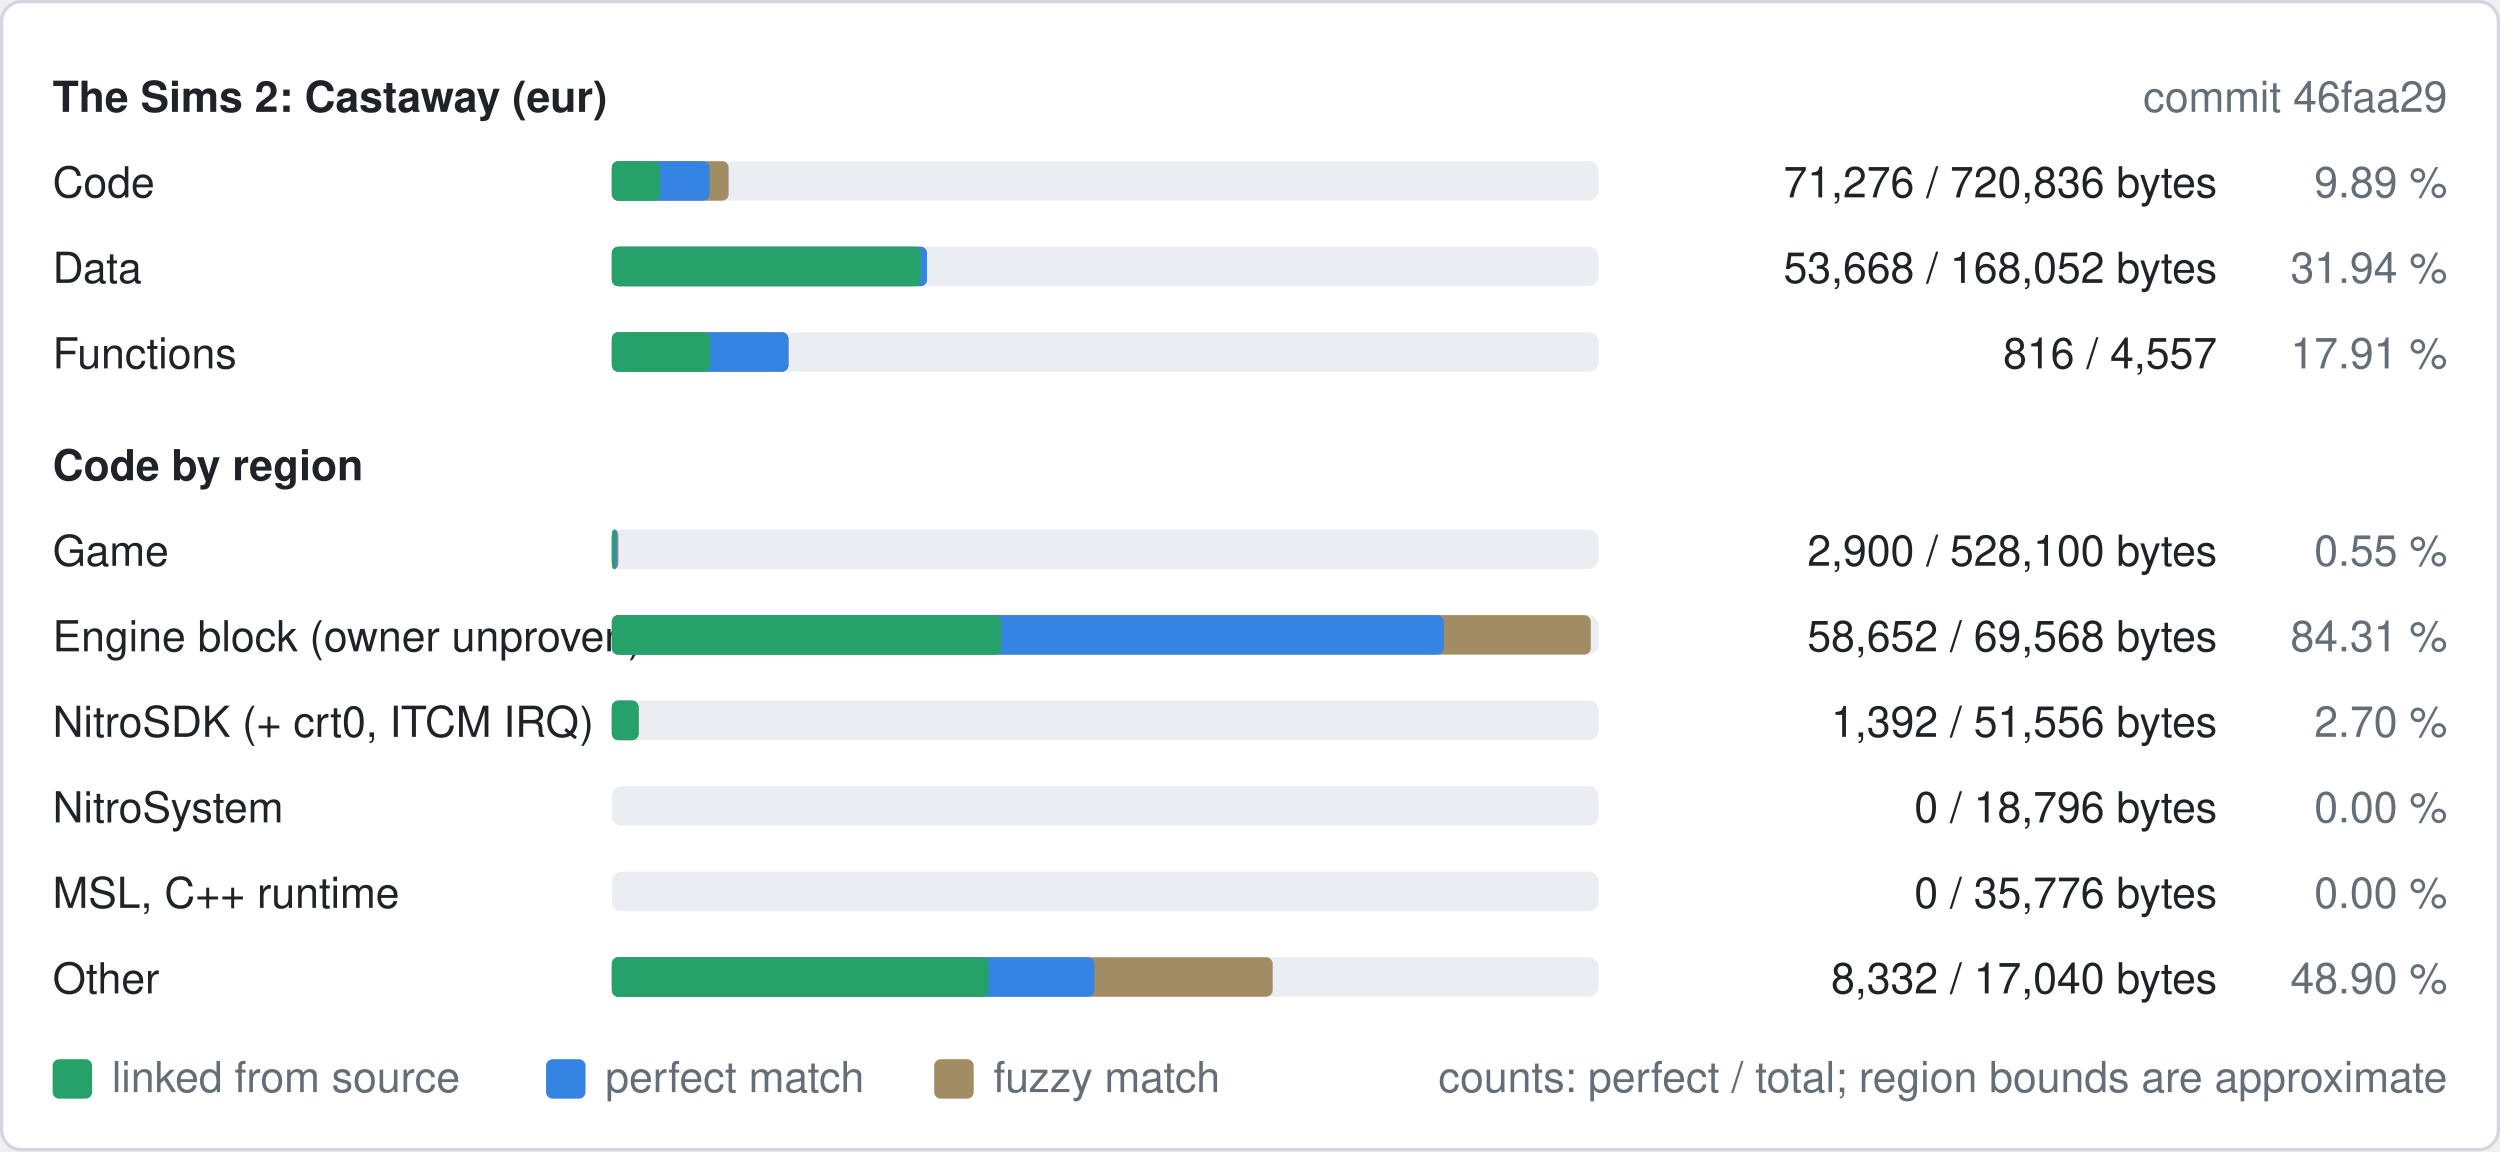
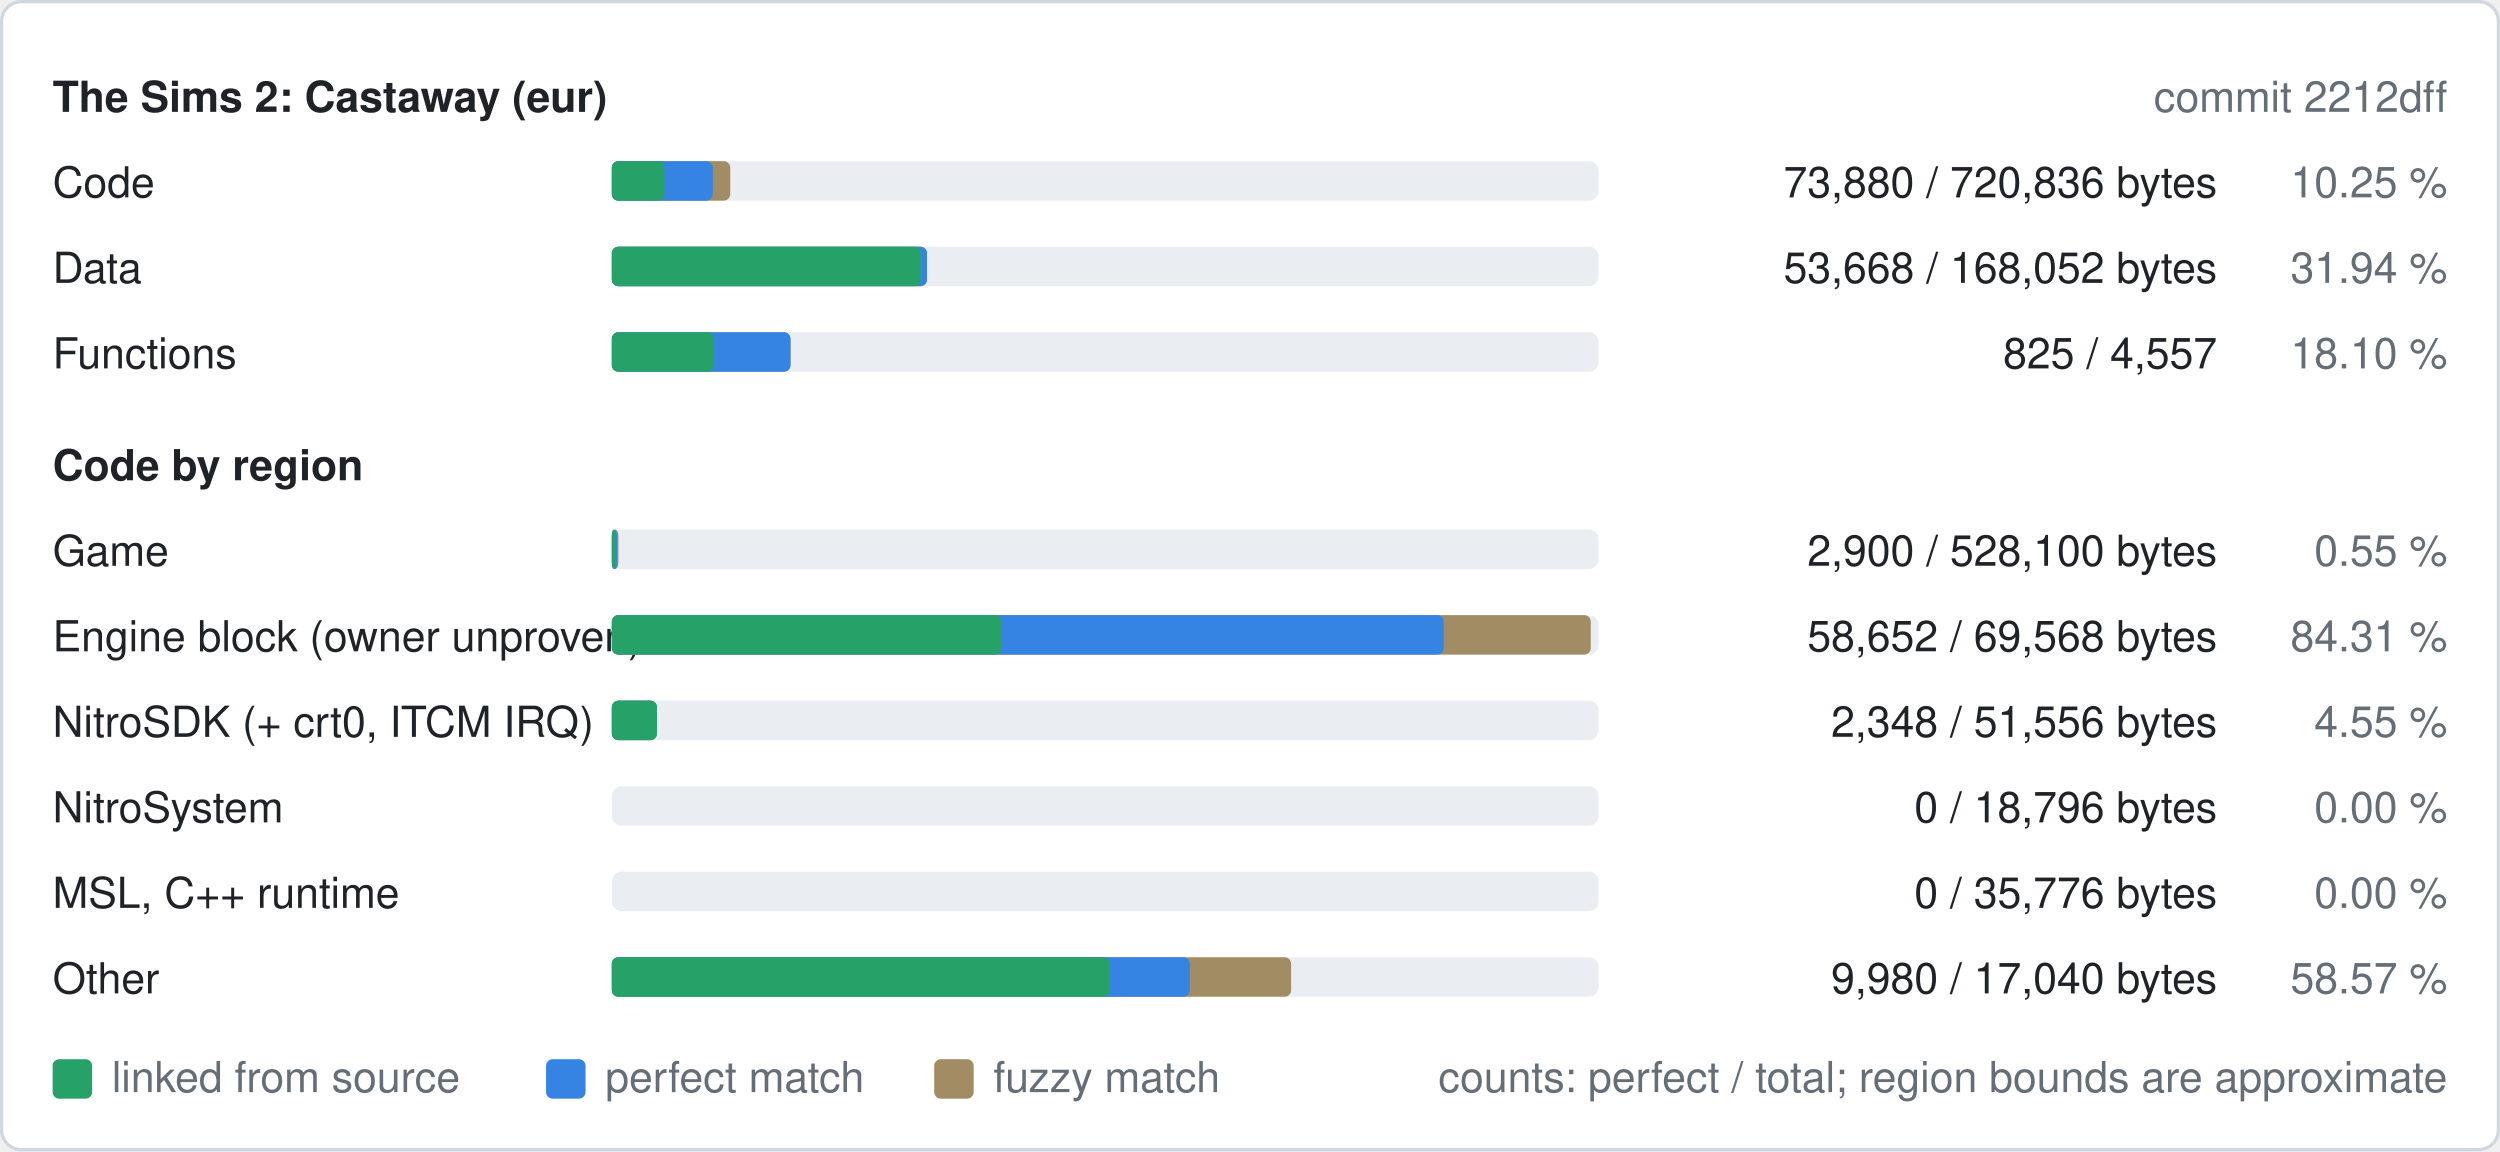
<svg xmlns="http://www.w3.org/2000/svg" width="760" height="350" viewBox="0 0 760 350" role="img" aria-label="Decompilation progress of eur">
  <style>
text{font-family:-apple-system,BlinkMacSystemFont,"Segoe UI",Helvetica,Arial,sans-serif;font-size:13px}
.b{font-weight:600}
.bg{fill:#ffffff;stroke:#d0d7de}.t{fill:#1f2328}.m{fill:#656d76}.track{fill:#eaeef2}.fuzzy{fill:#a28c64}.perfect{fill:#3584e4}.linked{fill:#26a269}
@media (prefers-color-scheme: dark){.bg{fill:#0d1117;stroke:#30363d}.t{fill:#e6edf3}.m{fill:#8d96a0}.track{fill:#21262d}.fuzzy{fill:#a28c64}.perfect{fill:#3584e4}.linked{fill:#2ec27e}}
</style>
  <rect class="bg" x="0.5" y="0.5" width="759" height="349" rx="6" />
  <text class="t b" x="16" y="34">The Sims 2: Castaway (eur)</text>
-   <text class="m" x="744" y="34" text-anchor="end">commit 46faa29</text>
+   <text class="m" x="744" y="34" text-anchor="end">commit 2212dff</text>
  <text class="t" x="16" y="60">Code</text>
  <rect class="track" x="186" y="49" width="300" height="12" rx="3" />
-   <rect class="fuzzy" x="186" y="49" width="35.5" height="12" rx="2" />
-   <rect class="perfect" x="186" y="49" width="29.7" height="12" rx="2" />
-   <rect class="linked" x="186" y="49" width="14.7" height="12" rx="2" />
-   <text class="t" x="674" y="60" text-anchor="end">71,276 / 720,836 bytes</text>
-   <text class="m" x="744" y="60" text-anchor="end">9.89 %</text>
+   <rect class="fuzzy" x="186" y="49" width="36.0" height="12" rx="2" />
+   <rect class="perfect" x="186" y="49" width="30.7" height="12" rx="2" />
+   <rect class="linked" x="186" y="49" width="16.0" height="12" rx="2" />
+   <text class="t" x="674" y="60" text-anchor="end">73,880 / 720,836 bytes</text>
+   <text class="m" x="744" y="60" text-anchor="end">10.25 %</text>
  <text class="t" x="16" y="86">Data</text>
  <rect class="track" x="186" y="75" width="300" height="12" rx="3" />
  <rect class="fuzzy" x="186" y="75" width="95.8" height="12" rx="2" />
  <rect class="perfect" x="186" y="75" width="95.8" height="12" rx="2" />
  <rect class="linked" x="186" y="75" width="93.9" height="12" rx="2" />
  <text class="t" x="674" y="86" text-anchor="end">53,668 / 168,052 bytes</text>
  <text class="m" x="744" y="86" text-anchor="end">31.94 %</text>
  <text class="t" x="16" y="112">Functions</text>
  <rect class="track" x="186" y="101" width="300" height="12" rx="3" />
-   <rect class="fuzzy" x="186" y="101" width="53.7" height="12" rx="2" />
-   <rect class="perfect" x="186" y="101" width="53.7" height="12" rx="2" />
-   <rect class="linked" x="186" y="101" width="29.9" height="12" rx="2" />
-   <text class="t" x="674" y="112" text-anchor="end">816 / 4,557</text>
-   <text class="m" x="744" y="112" text-anchor="end">17.91 %</text>
+   <rect class="fuzzy" x="186" y="101" width="54.3" height="12" rx="2" />
+   <rect class="perfect" x="186" y="101" width="54.3" height="12" rx="2" />
+   <rect class="linked" x="186" y="101" width="31.1" height="12" rx="2" />
+   <text class="t" x="674" y="112" text-anchor="end">825 / 4,557</text>
+   <text class="m" x="744" y="112" text-anchor="end">18.10 %</text>
  <text class="t b" x="16" y="146">Code by region</text>
  <text class="t" x="16" y="172">Game</text>
  <rect class="track" x="186" y="161" width="300" height="12" rx="3" />
  <rect class="fuzzy" x="186" y="161" width="2.0" height="12" rx="2" />
  <rect class="perfect" x="186" y="161" width="1.6" height="12" rx="2" />
  <rect class="linked" x="186" y="161" width="1.0" height="12" rx="2" />
  <text class="t" x="674" y="172" text-anchor="end">2,900 / 528,100 bytes</text>
  <text class="m" x="744" y="172" text-anchor="end">0.55 %</text>
  <text class="t" x="16" y="198">Engine block (owner unproven)</text>
  <rect class="track" x="186" y="187" width="300" height="12" rx="3" />
  <rect class="fuzzy" x="186" y="187" width="297.6" height="12" rx="2" />
  <rect class="perfect" x="186" y="187" width="252.9" height="12" rx="2" />
  <rect class="linked" x="186" y="187" width="118.4" height="12" rx="2" />
  <text class="t" x="674" y="198" text-anchor="end">58,652 / 69,568 bytes</text>
  <text class="m" x="744" y="198" text-anchor="end">84.31 %</text>
  <text class="t" x="16" y="224">NitroSDK (+ crt0, ITCM IRQ)</text>
  <rect class="track" x="186" y="213" width="300" height="12" rx="3" />
-   <rect class="fuzzy" x="186" y="213" width="8.1" height="12" rx="2" />
-   <rect class="perfect" x="186" y="213" width="8.1" height="12" rx="2" />
-   <rect class="linked" x="186" y="213" width="8.1" height="12" rx="2" />
-   <text class="t" x="674" y="224" text-anchor="end">1,392 / 51,556 bytes</text>
-   <text class="m" x="744" y="224" text-anchor="end">2.70 %</text>
+   <rect class="fuzzy" x="186" y="213" width="13.7" height="12" rx="2" />
+   <rect class="perfect" x="186" y="213" width="13.7" height="12" rx="2" />
+   <rect class="linked" x="186" y="213" width="13.7" height="12" rx="2" />
+   <text class="t" x="674" y="224" text-anchor="end">2,348 / 51,556 bytes</text>
+   <text class="m" x="744" y="224" text-anchor="end">4.55 %</text>
  <text class="t" x="16" y="250">NitroSystem</text>
  <rect class="track" x="186" y="239" width="300" height="12" rx="3" />
  <text class="t" x="674" y="250" text-anchor="end">0 / 18,796 bytes</text>
  <text class="m" x="744" y="250" text-anchor="end">0.00 %</text>
  <text class="t" x="16" y="276">MSL, C++ runtime</text>
  <rect class="track" x="186" y="265" width="300" height="12" rx="3" />
  <text class="t" x="674" y="276" text-anchor="end">0 / 35,776 bytes</text>
  <text class="m" x="744" y="276" text-anchor="end">0.00 %</text>
  <text class="t" x="16" y="302">Other</text>
  <rect class="track" x="186" y="291" width="300" height="12" rx="3" />
-   <rect class="fuzzy" x="186" y="291" width="200.9" height="12" rx="2" />
-   <rect class="perfect" x="186" y="291" width="146.7" height="12" rx="2" />
-   <rect class="linked" x="186" y="291" width="114.5" height="12" rx="2" />
-   <text class="t" x="674" y="302" text-anchor="end">8,332 / 17,040 bytes</text>
-   <text class="m" x="744" y="302" text-anchor="end">48.90 %</text>
+   <rect class="fuzzy" x="186" y="291" width="206.5" height="12" rx="2" />
+   <rect class="perfect" x="186" y="291" width="175.7" height="12" rx="2" />
+   <rect class="linked" x="186" y="291" width="151.4" height="12" rx="2" />
+   <text class="t" x="674" y="302" text-anchor="end">9,980 / 17,040 bytes</text>
+   <text class="m" x="744" y="302" text-anchor="end">58.57 %</text>
  <rect class="linked" x="16" y="322" width="12" height="12" rx="2" />
  <text class="m" x="34" y="332">linked from source</text>
  <rect class="perfect" x="166" y="322" width="12" height="12" rx="2" />
  <text class="m" x="184" y="332">perfect match</text>
  <rect class="fuzzy" x="284" y="322" width="12" height="12" rx="2" />
  <text class="m" x="302" y="332">fuzzy match</text>
  <text class="m" x="744" y="332" text-anchor="end">counts: perfect / total; region bounds are approximate</text>
</svg>
